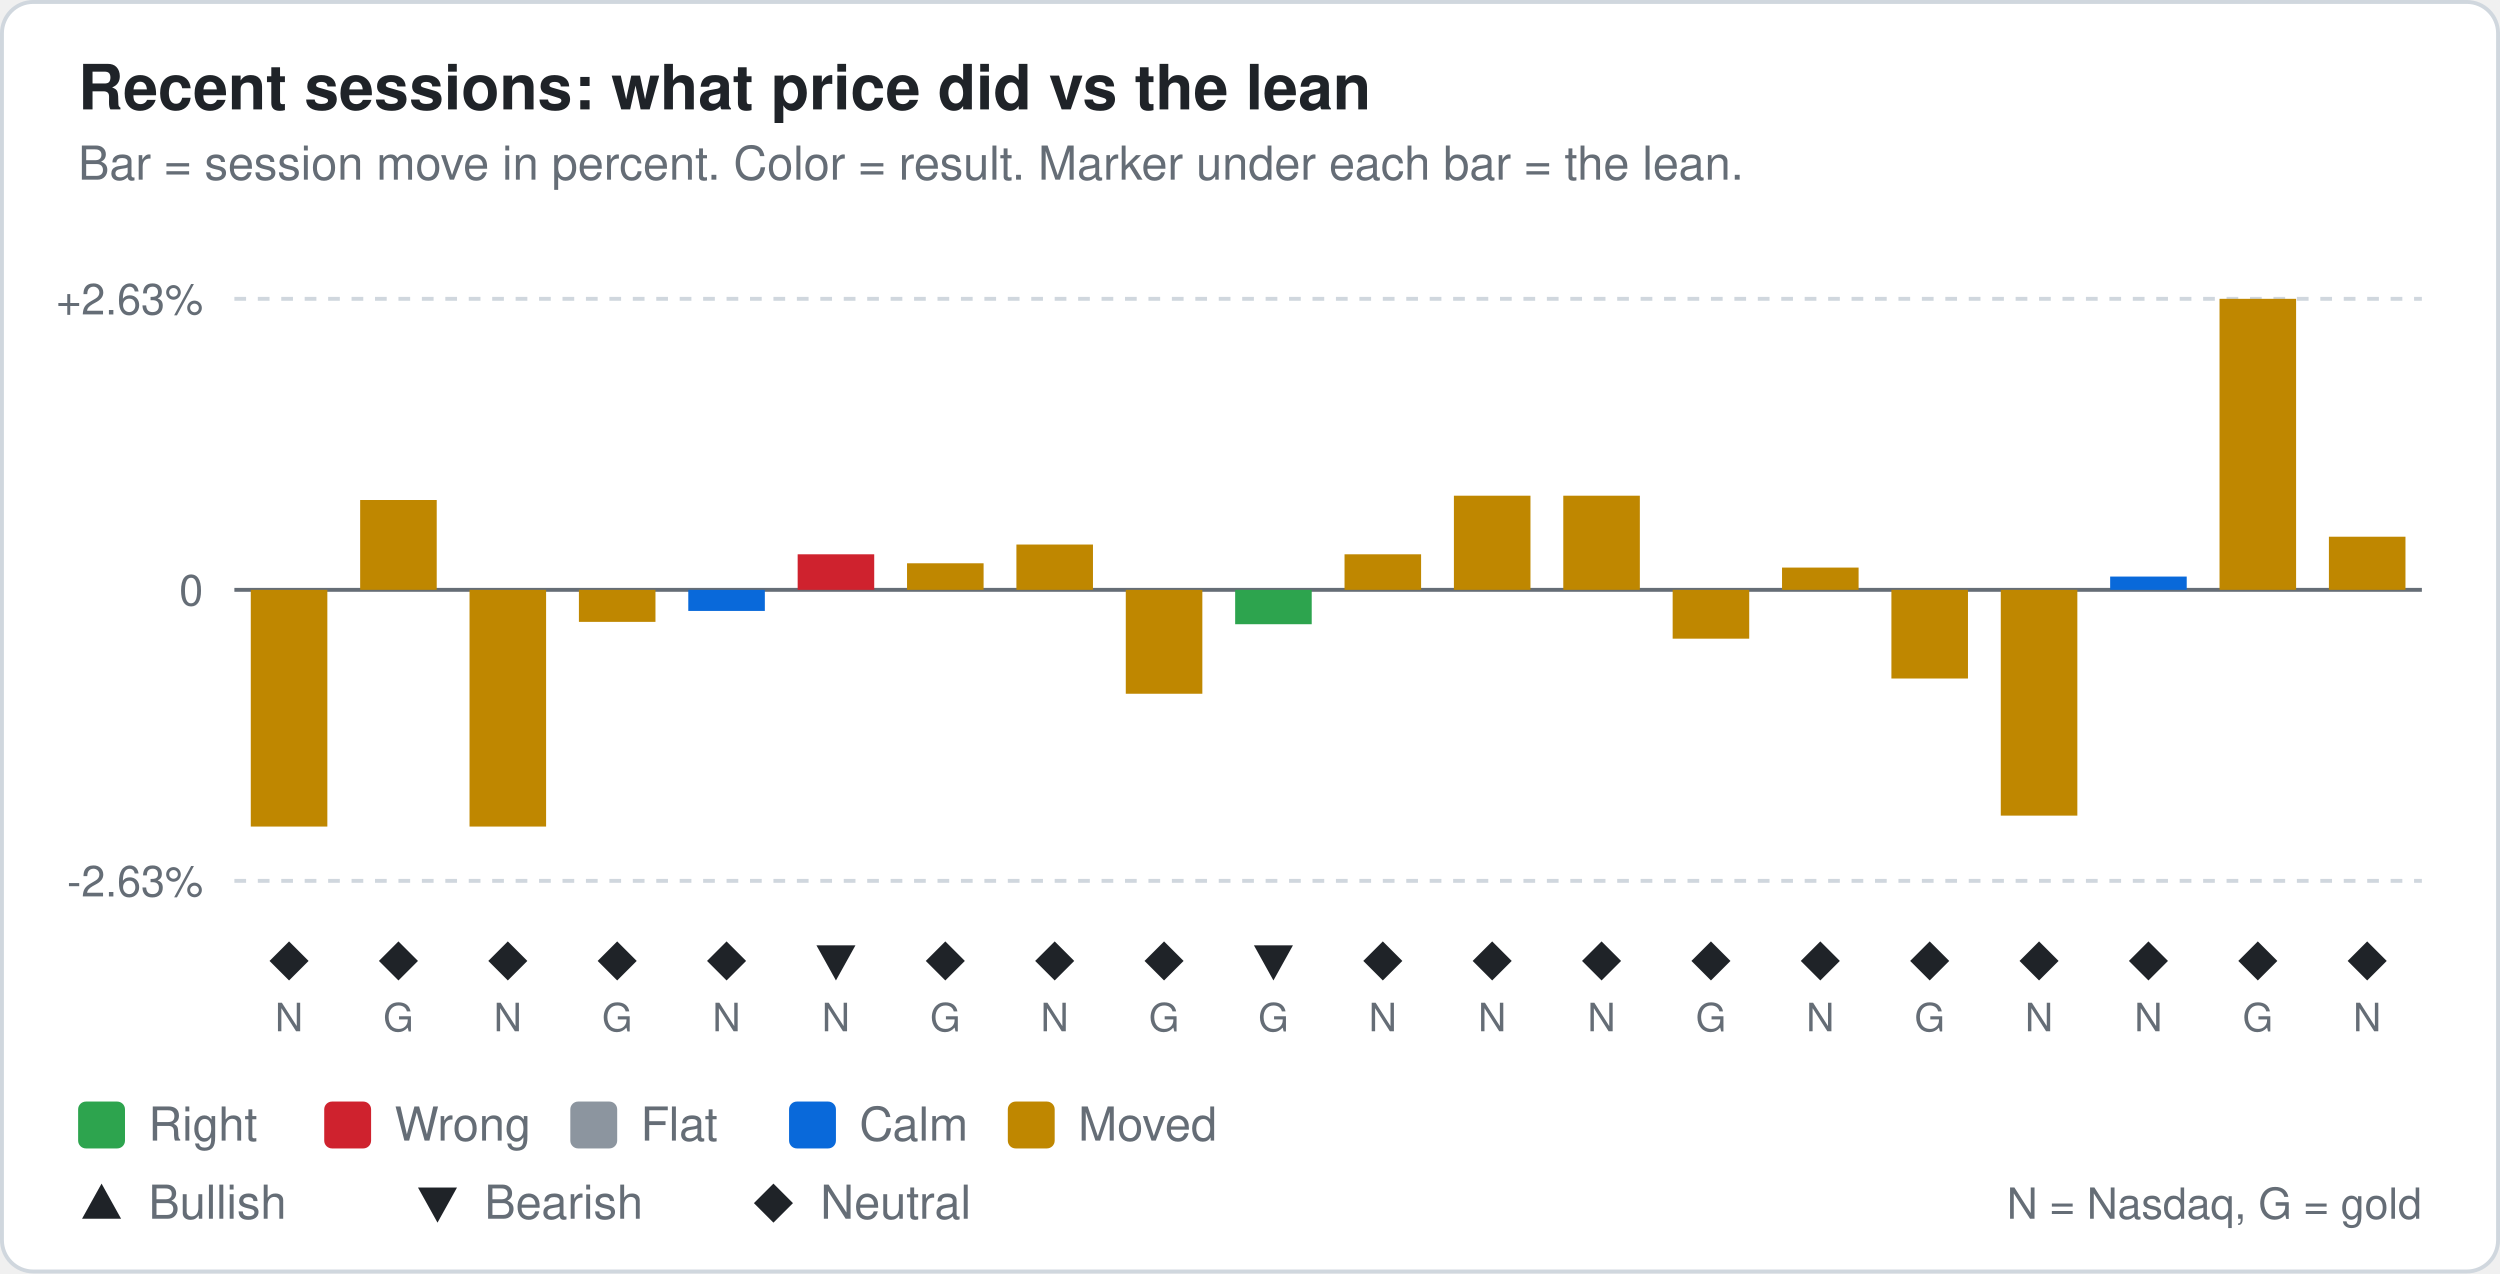
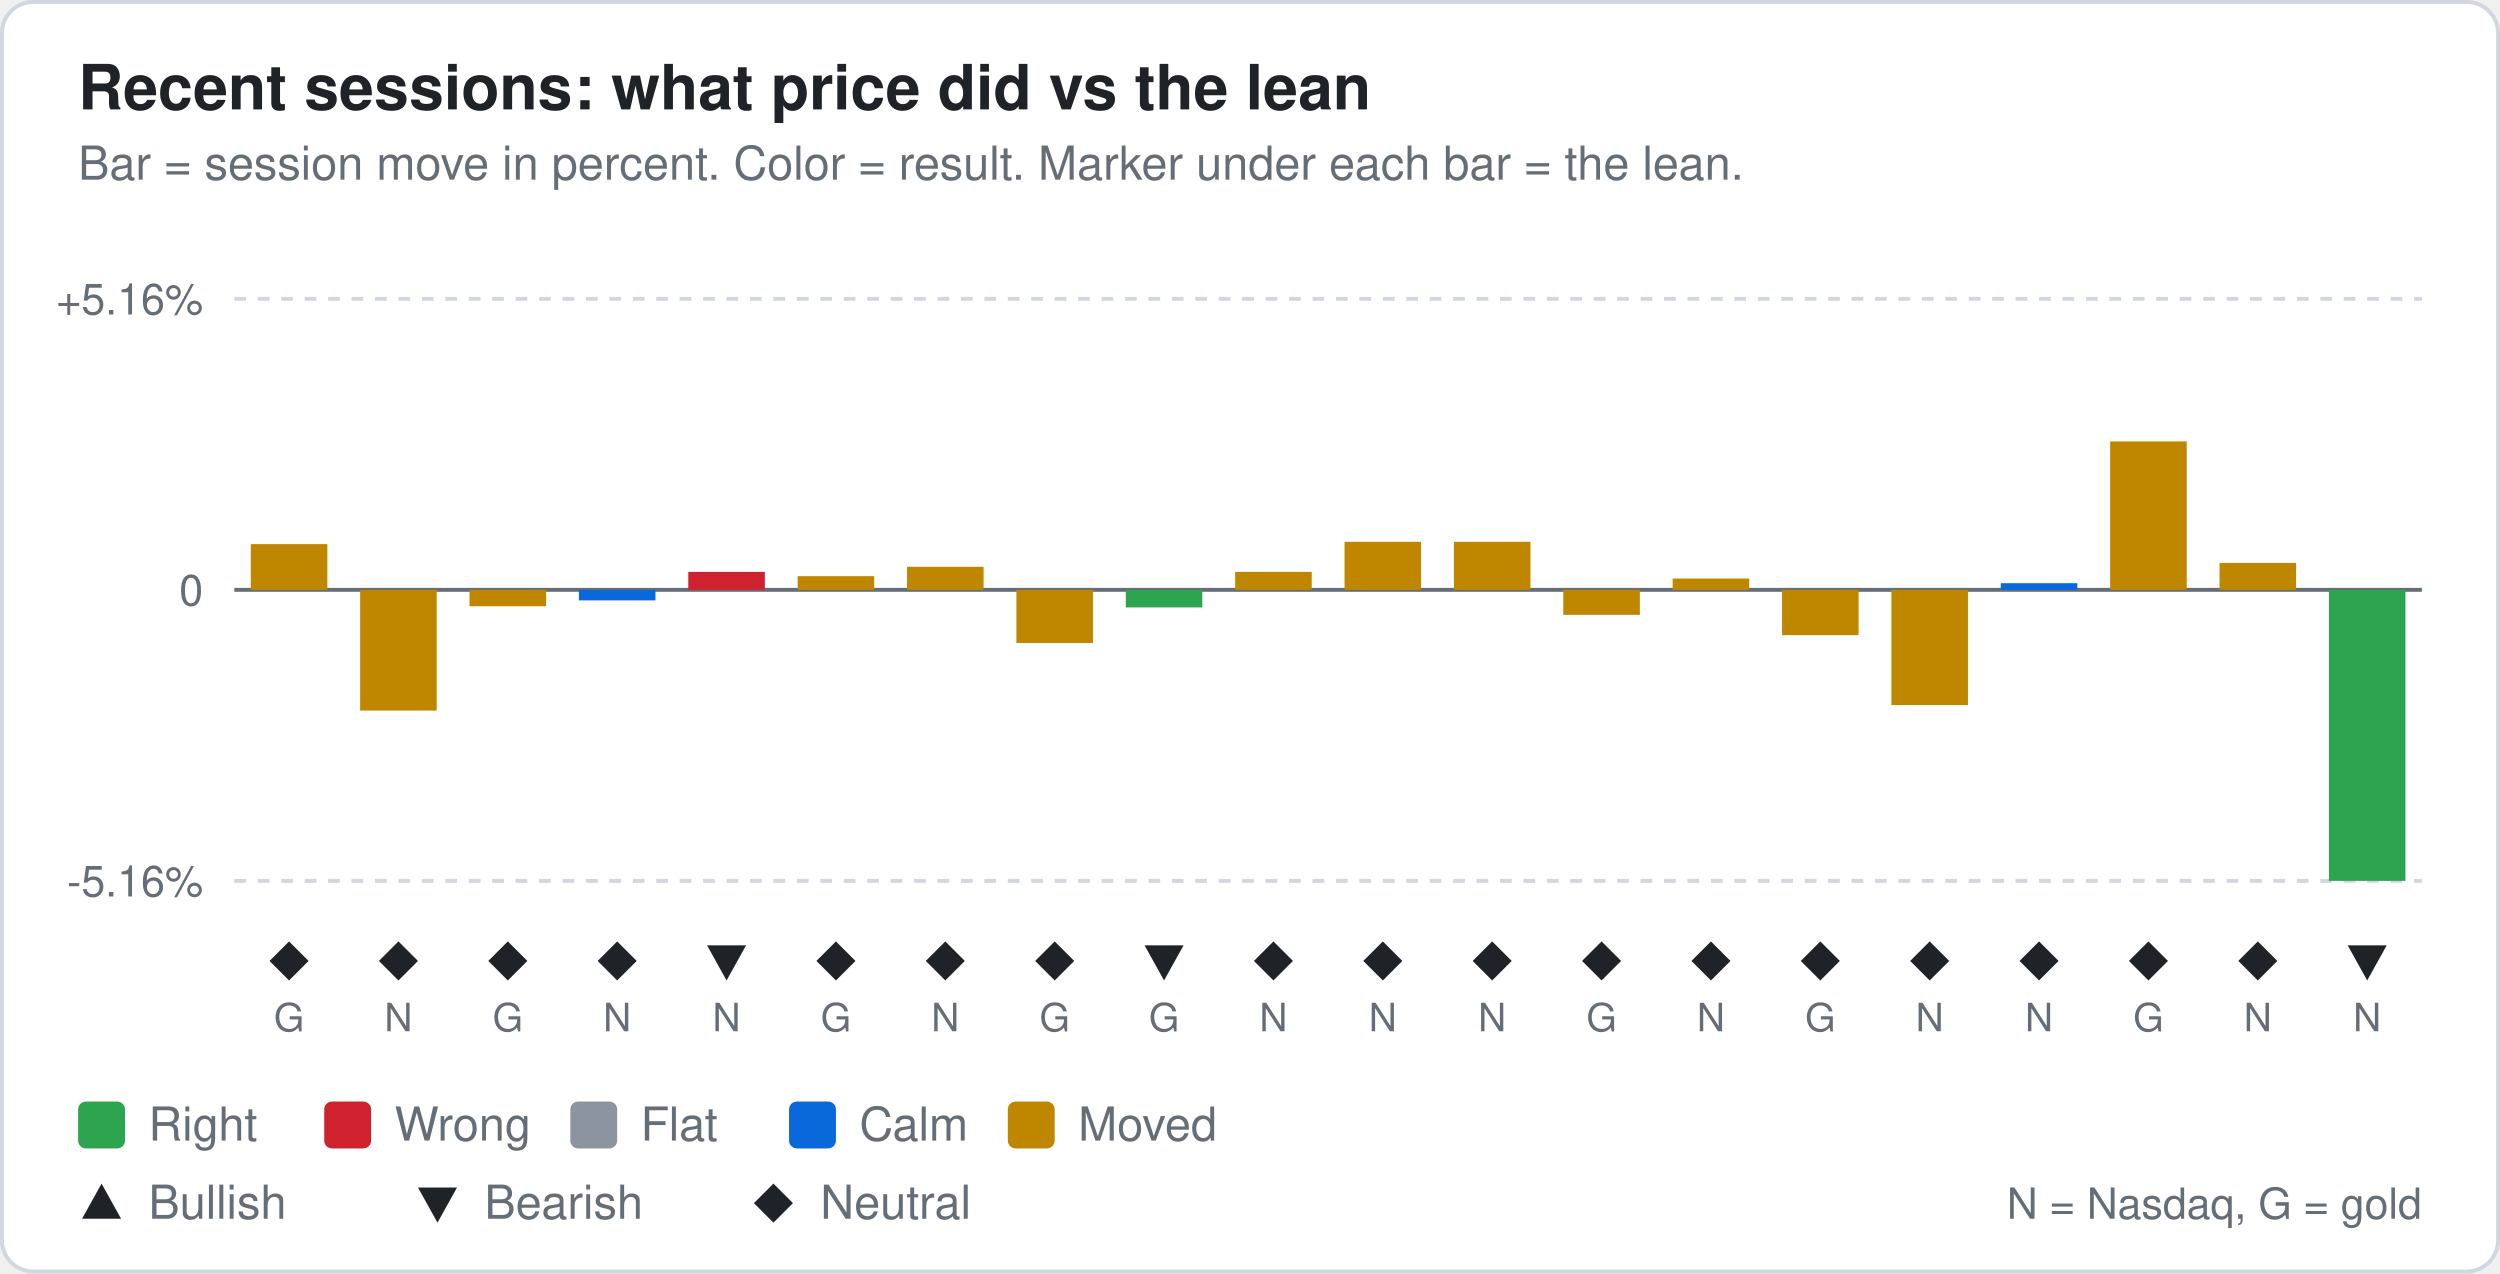
<svg xmlns="http://www.w3.org/2000/svg" width="640" height="326" viewBox="0 0 640 326" font-family="Helvetica, Arial, sans-serif">
  <rect x="0.5" y="0.5" width="639" height="325" rx="8" fill="#ffffff" stroke="#d0d7de" />
  <text x="20" y="28" font-size="16" font-weight="bold" fill="#1f2328">Recent sessions: what price did vs the lean</text>
  <text x="20" y="46" font-size="12" fill="#656d76">Bar = session move in percent. Color = result. Marker under each bar = the lean.</text>
  <line x1="60" y1="151.0" x2="620" y2="151.0" stroke="#656d76" />
  <line x1="60" y1="76.5" x2="620" y2="76.5" stroke="#d0d7de" stroke-dasharray="3 3" />
-   <text x="52" y="80.5" font-size="11" text-anchor="end" fill="#656d76">+2.63%</text>
+   <text x="52" y="80.5" font-size="11" text-anchor="end" fill="#656d76">+5.16%</text>
  <line x1="60" y1="225.5" x2="620" y2="225.5" stroke="#d0d7de" stroke-dasharray="3 3" />
-   <text x="52" y="229.5" font-size="11" text-anchor="end" fill="#656d76">-2.63%</text>
+   <text x="52" y="229.5" font-size="11" text-anchor="end" fill="#656d76">-5.16%</text>
  <text x="52" y="155.0" font-size="11" text-anchor="end" fill="#656d76">0</text>
-   <rect x="64.2" y="151.0" width="19.6" height="60.6" fill="#bf8700" />
+   <rect x="64.2" y="139.3" width="19.6" height="11.7" fill="#bf8700" />
  <polygon points="74.0,241.0 79.0,246.0 74.0,251.0 69.0,246.0" fill="#1f2328" />
-   <text x="74.0" y="264" font-size="10" text-anchor="middle" fill="#656d76">N</text>
-   <rect x="92.2" y="128.0" width="19.6" height="23.0" fill="#bf8700" />
+   <text x="74.0" y="264" font-size="10" text-anchor="middle" fill="#656d76">G</text>
+   <rect x="92.2" y="151.0" width="19.6" height="30.9" fill="#bf8700" />
  <polygon points="102.0,241.0 107.0,246.0 102.0,251.0 97.0,246.0" fill="#1f2328" />
-   <text x="102.0" y="264" font-size="10" text-anchor="middle" fill="#656d76">G</text>
-   <rect x="120.2" y="151.0" width="19.6" height="60.6" fill="#bf8700" />
+   <text x="102.0" y="264" font-size="10" text-anchor="middle" fill="#656d76">N</text>
+   <rect x="120.2" y="151.0" width="19.6" height="4.2" fill="#bf8700" />
  <polygon points="130.0,241.0 135.0,246.0 130.0,251.0 125.0,246.0" fill="#1f2328" />
-   <text x="130.0" y="264" font-size="10" text-anchor="middle" fill="#656d76">N</text>
-   <rect x="148.2" y="151.0" width="19.6" height="8.2" fill="#bf8700" />
+   <text x="130.0" y="264" font-size="10" text-anchor="middle" fill="#656d76">G</text>
+   <rect x="148.2" y="151.0" width="19.6" height="2.7" fill="#0969da" />
  <polygon points="158.0,241.0 163.0,246.0 158.0,251.0 153.0,246.0" fill="#1f2328" />
-   <text x="158.0" y="264" font-size="10" text-anchor="middle" fill="#656d76">G</text>
-   <rect x="176.2" y="151.0" width="19.6" height="5.4" fill="#0969da" />
-   <polygon points="186.0,241.0 191.0,246.0 186.0,251.0 181.0,246.0" fill="#1f2328" />
+   <text x="158.0" y="264" font-size="10" text-anchor="middle" fill="#656d76">N</text>
+   <rect x="176.2" y="146.4" width="19.6" height="4.6" fill="#cf222e" />
+   <polygon points="181.0,242.0 191.0,242.0 186.0,251.0" fill="#1f2328" />
  <text x="186.0" y="264" font-size="10" text-anchor="middle" fill="#656d76">N</text>
-   <rect x="204.2" y="141.9" width="19.6" height="9.1" fill="#cf222e" />
-   <polygon points="209.0,242.0 219.0,242.0 214.0,251.0" fill="#1f2328" />
-   <text x="214.0" y="264" font-size="10" text-anchor="middle" fill="#656d76">N</text>
-   <rect x="232.2" y="144.2" width="19.6" height="6.8" fill="#bf8700" />
+   <rect x="204.2" y="147.5" width="19.6" height="3.5" fill="#bf8700" />
+   <polygon points="214.0,241.0 219.0,246.0 214.0,251.0 209.0,246.0" fill="#1f2328" />
+   <text x="214.0" y="264" font-size="10" text-anchor="middle" fill="#656d76">G</text>
+   <rect x="232.2" y="145.1" width="19.6" height="5.9" fill="#bf8700" />
  <polygon points="242.0,241.0 247.0,246.0 242.0,251.0 237.0,246.0" fill="#1f2328" />
-   <text x="242.0" y="264" font-size="10" text-anchor="middle" fill="#656d76">G</text>
-   <rect x="260.2" y="139.4" width="19.6" height="11.6" fill="#bf8700" />
+   <text x="242.0" y="264" font-size="10" text-anchor="middle" fill="#656d76">N</text>
+   <rect x="260.2" y="151.0" width="19.6" height="13.6" fill="#bf8700" />
  <polygon points="270.0,241.0 275.0,246.0 270.0,251.0 265.0,246.0" fill="#1f2328" />
-   <text x="270.0" y="264" font-size="10" text-anchor="middle" fill="#656d76">N</text>
-   <rect x="288.2" y="151.0" width="19.6" height="26.6" fill="#bf8700" />
-   <polygon points="298.0,241.0 303.0,246.0 298.0,251.0 293.0,246.0" fill="#1f2328" />
+   <text x="270.0" y="264" font-size="10" text-anchor="middle" fill="#656d76">G</text>
+   <rect x="288.2" y="151.0" width="19.6" height="4.5" fill="#2da44e" />
+   <polygon points="293.0,242.0 303.0,242.0 298.0,251.0" fill="#1f2328" />
  <text x="298.0" y="264" font-size="10" text-anchor="middle" fill="#656d76">G</text>
-   <rect x="316.2" y="151.0" width="19.6" height="8.8" fill="#2da44e" />
-   <polygon points="321.0,242.0 331.0,242.0 326.0,251.0" fill="#1f2328" />
-   <text x="326.0" y="264" font-size="10" text-anchor="middle" fill="#656d76">G</text>
-   <rect x="344.2" y="141.9" width="19.6" height="9.1" fill="#bf8700" />
+   <rect x="316.2" y="146.4" width="19.6" height="4.6" fill="#bf8700" />
+   <polygon points="326.0,241.0 331.0,246.0 326.0,251.0 321.0,246.0" fill="#1f2328" />
+   <text x="326.0" y="264" font-size="10" text-anchor="middle" fill="#656d76">N</text>
+   <rect x="344.2" y="138.7" width="19.6" height="12.3" fill="#bf8700" />
  <polygon points="354.0,241.0 359.0,246.0 354.0,251.0 349.0,246.0" fill="#1f2328" />
  <text x="354.0" y="264" font-size="10" text-anchor="middle" fill="#656d76">N</text>
-   <rect x="372.2" y="126.9" width="19.6" height="24.1" fill="#bf8700" />
+   <rect x="372.2" y="138.7" width="19.6" height="12.3" fill="#bf8700" />
  <polygon points="382.0,241.0 387.0,246.0 382.0,251.0 377.0,246.0" fill="#1f2328" />
  <text x="382.0" y="264" font-size="10" text-anchor="middle" fill="#656d76">N</text>
-   <rect x="400.2" y="126.9" width="19.6" height="24.1" fill="#bf8700" />
+   <rect x="400.2" y="151.0" width="19.6" height="6.4" fill="#bf8700" />
  <polygon points="410.0,241.0 415.0,246.0 410.0,251.0 405.0,246.0" fill="#1f2328" />
-   <text x="410.0" y="264" font-size="10" text-anchor="middle" fill="#656d76">N</text>
-   <rect x="428.2" y="151.0" width="19.6" height="12.5" fill="#bf8700" />
+   <text x="410.0" y="264" font-size="10" text-anchor="middle" fill="#656d76">G</text>
+   <rect x="428.2" y="148.1" width="19.6" height="2.9" fill="#bf8700" />
  <polygon points="438.0,241.0 443.0,246.0 438.0,251.0 433.0,246.0" fill="#1f2328" />
-   <text x="438.0" y="264" font-size="10" text-anchor="middle" fill="#656d76">G</text>
-   <rect x="456.2" y="145.3" width="19.6" height="5.7" fill="#bf8700" />
+   <text x="438.0" y="264" font-size="10" text-anchor="middle" fill="#656d76">N</text>
+   <rect x="456.2" y="151.0" width="19.6" height="11.6" fill="#bf8700" />
  <polygon points="466.0,241.0 471.0,246.0 466.0,251.0 461.0,246.0" fill="#1f2328" />
-   <text x="466.0" y="264" font-size="10" text-anchor="middle" fill="#656d76">N</text>
-   <rect x="484.2" y="151.0" width="19.6" height="22.7" fill="#bf8700" />
+   <text x="466.0" y="264" font-size="10" text-anchor="middle" fill="#656d76">G</text>
+   <rect x="484.2" y="151.0" width="19.6" height="29.5" fill="#bf8700" />
  <polygon points="494.0,241.0 499.0,246.0 494.0,251.0 489.0,246.0" fill="#1f2328" />
-   <text x="494.0" y="264" font-size="10" text-anchor="middle" fill="#656d76">G</text>
-   <rect x="512.2" y="151.0" width="19.6" height="57.8" fill="#bf8700" />
+   <text x="494.0" y="264" font-size="10" text-anchor="middle" fill="#656d76">N</text>
+   <rect x="512.2" y="149.3" width="19.6" height="1.7" fill="#0969da" />
  <polygon points="522.0,241.0 527.0,246.0 522.0,251.0 517.0,246.0" fill="#1f2328" />
  <text x="522.0" y="264" font-size="10" text-anchor="middle" fill="#656d76">N</text>
-   <rect x="540.2" y="147.6" width="19.6" height="3.4" fill="#0969da" />
+   <rect x="540.2" y="113.0" width="19.6" height="38.0" fill="#bf8700" />
  <polygon points="550.0,241.0 555.0,246.0 550.0,251.0 545.0,246.0" fill="#1f2328" />
-   <text x="550.0" y="264" font-size="10" text-anchor="middle" fill="#656d76">N</text>
-   <rect x="568.2" y="76.5" width="19.6" height="74.5" fill="#bf8700" />
+   <text x="550.0" y="264" font-size="10" text-anchor="middle" fill="#656d76">G</text>
+   <rect x="568.2" y="144.1" width="19.6" height="6.9" fill="#bf8700" />
  <polygon points="578.0,241.0 583.0,246.0 578.0,251.0 573.0,246.0" fill="#1f2328" />
-   <text x="578.0" y="264" font-size="10" text-anchor="middle" fill="#656d76">G</text>
-   <rect x="596.2" y="137.4" width="19.6" height="13.6" fill="#bf8700" />
-   <polygon points="606.0,241.0 611.0,246.0 606.0,251.0 601.0,246.0" fill="#1f2328" />
+   <text x="578.0" y="264" font-size="10" text-anchor="middle" fill="#656d76">N</text>
+   <rect x="596.2" y="151.0" width="19.6" height="74.5" fill="#2da44e" />
+   <polygon points="601.0,242.0 611.0,242.0 606.0,251.0" fill="#1f2328" />
  <text x="606.0" y="264" font-size="10" text-anchor="middle" fill="#656d76">N</text>
  <rect x="20" y="282" width="12" height="12" rx="2" fill="#2da44e" />
  <text x="38" y="292" font-size="12" fill="#656d76">Right</text>
  <rect x="83" y="282" width="12" height="12" rx="2" fill="#cf222e" />
  <text x="101" y="292" font-size="12" fill="#656d76">Wrong</text>
  <rect x="146" y="282" width="12" height="12" rx="2" fill="#8c959f" />
  <text x="164" y="292" font-size="12" fill="#656d76">Flat</text>
  <rect x="202" y="282" width="12" height="12" rx="2" fill="#0969da" />
  <text x="220" y="292" font-size="12" fill="#656d76">Calm</text>
  <rect x="258" y="282" width="12" height="12" rx="2" fill="#bf8700" />
  <text x="276" y="292" font-size="12" fill="#656d76">Moved</text>
  <polygon points="26.0,303.0 21.0,312.0 31.0,312.0" fill="#1f2328" />
  <text x="38" y="312" font-size="12" fill="#656d76">Bullish</text>
  <polygon points="107.0,304.0 117.0,304.0 112.0,313.0" fill="#1f2328" />
  <text x="124" y="312" font-size="12" fill="#656d76">Bearish</text>
  <polygon points="198.0,303.0 203.0,308.0 198.0,313.0 193.0,308.0" fill="#1f2328" />
  <text x="210" y="312" font-size="12" fill="#656d76">Neutral</text>
  <text x="620" y="312" font-size="11" text-anchor="end" fill="#656d76">N = Nasdaq, G = gold</text>
</svg>
